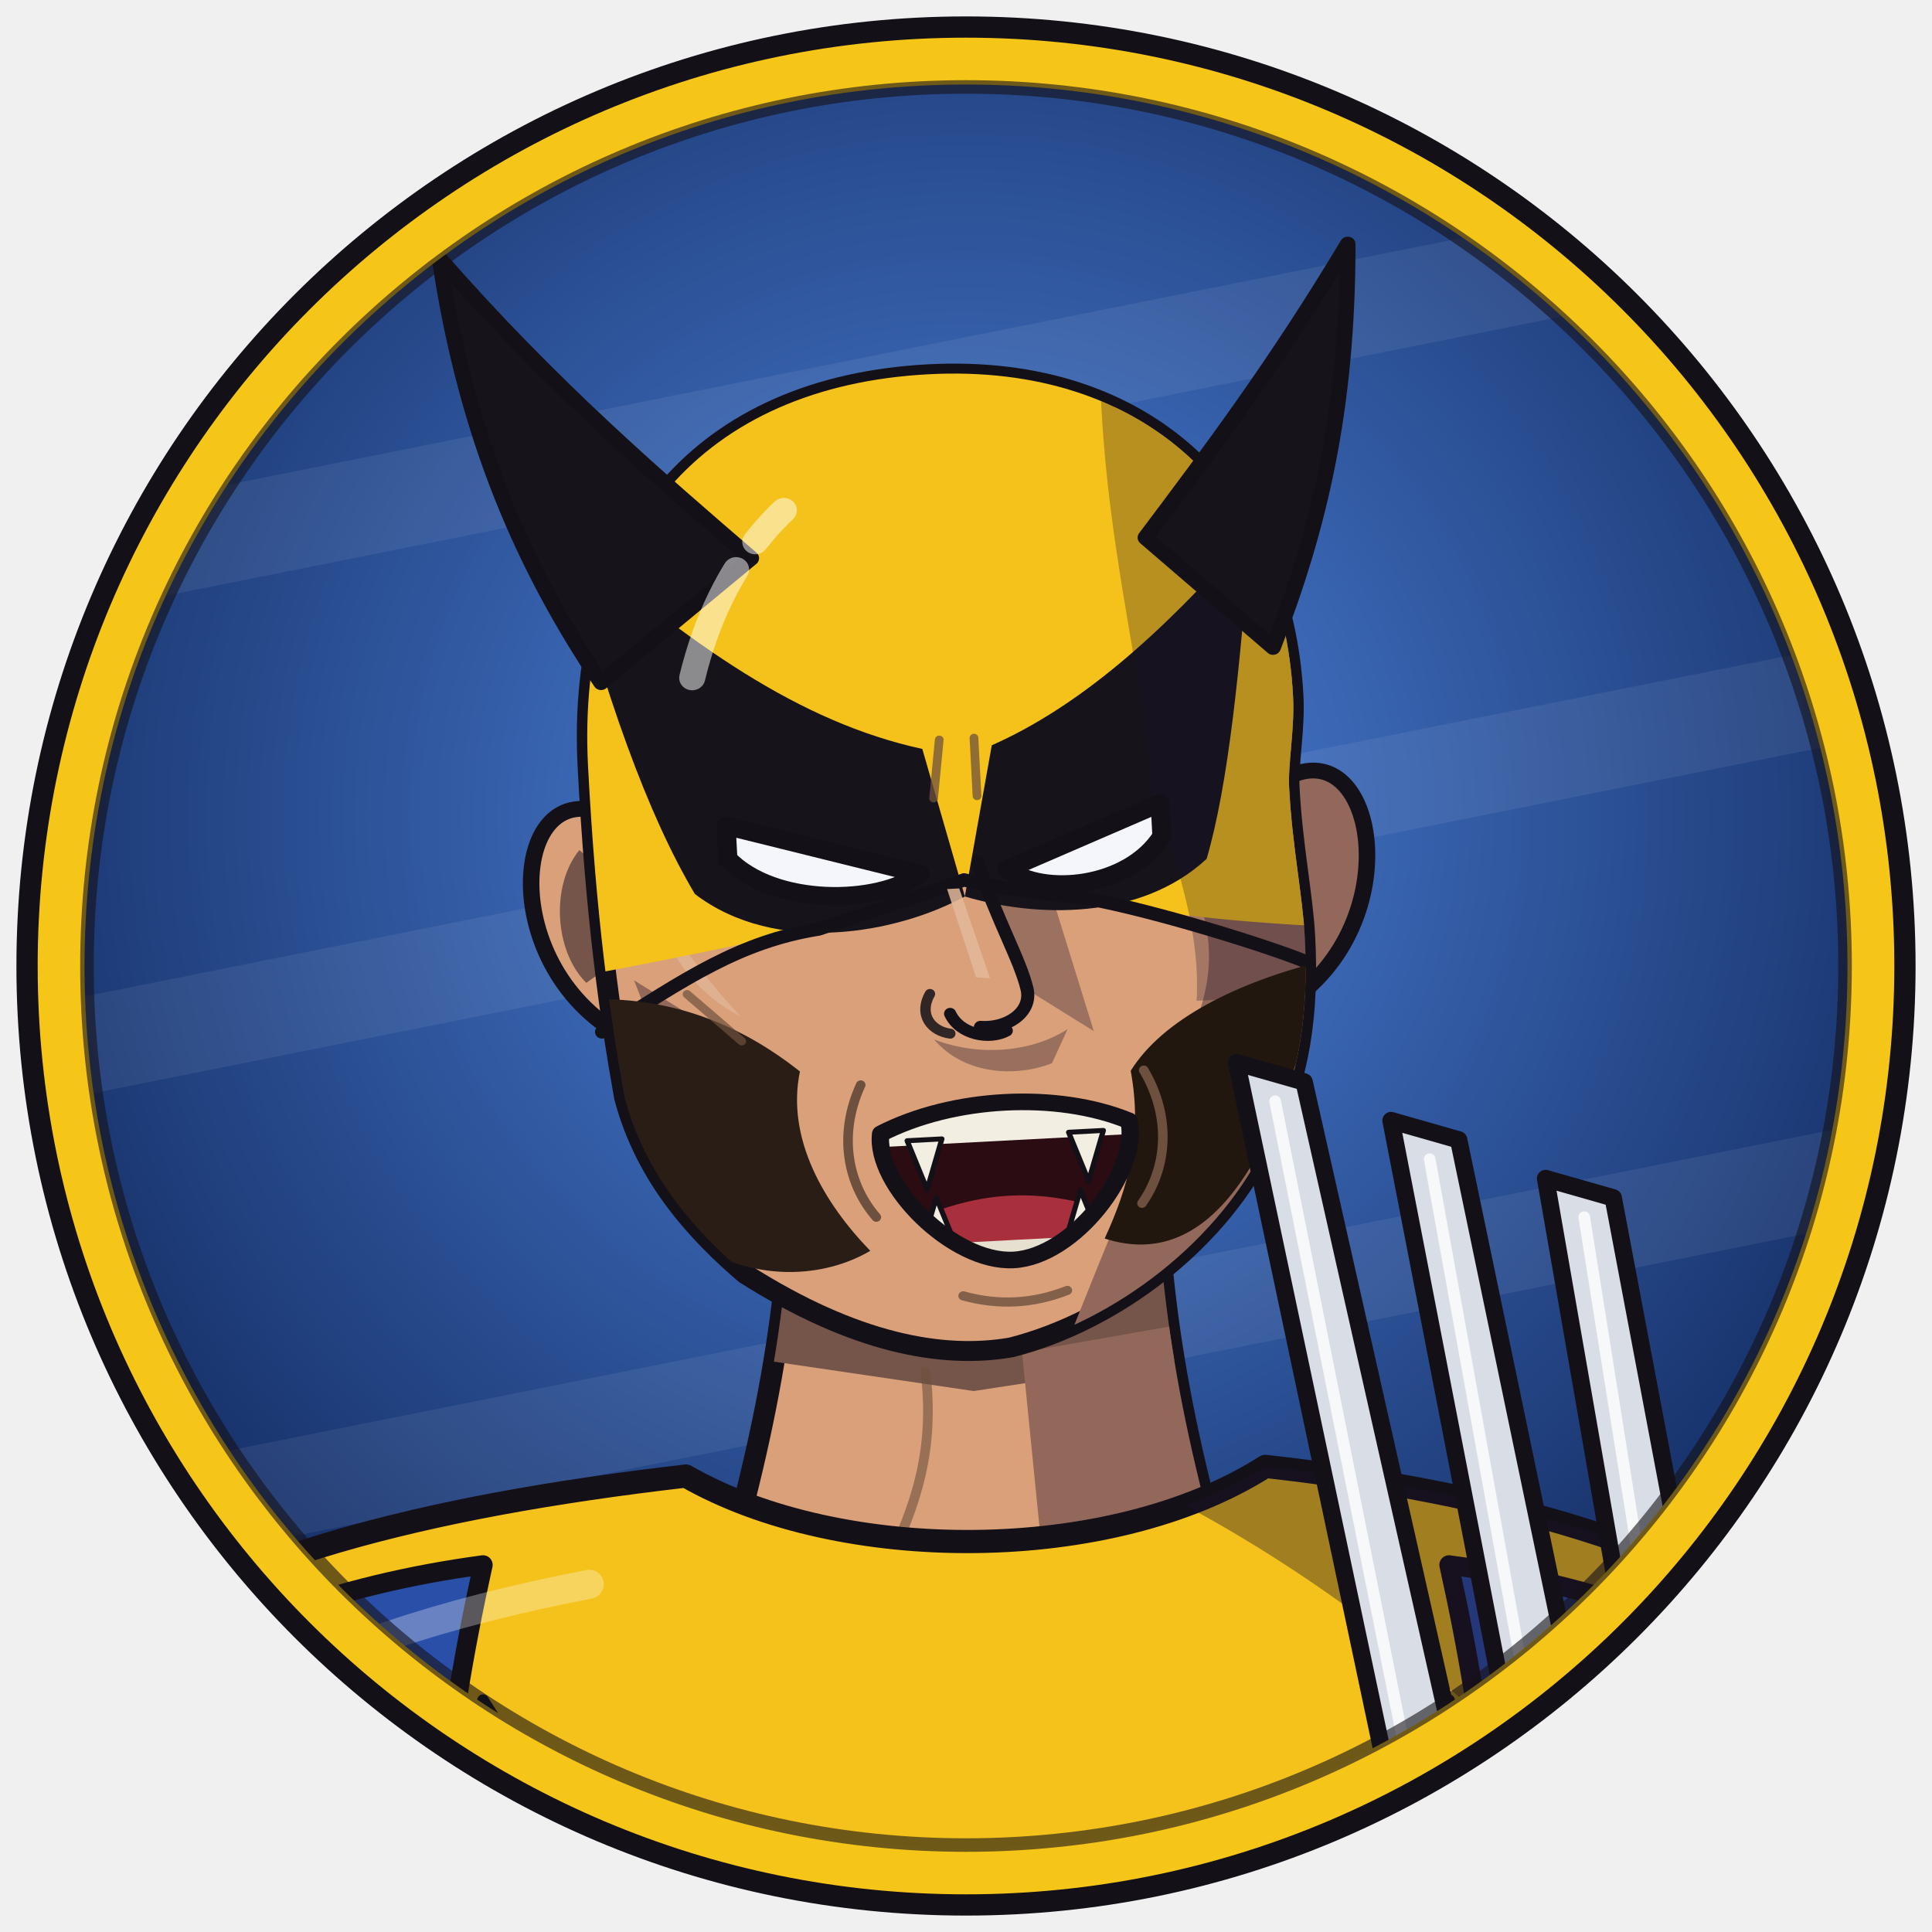
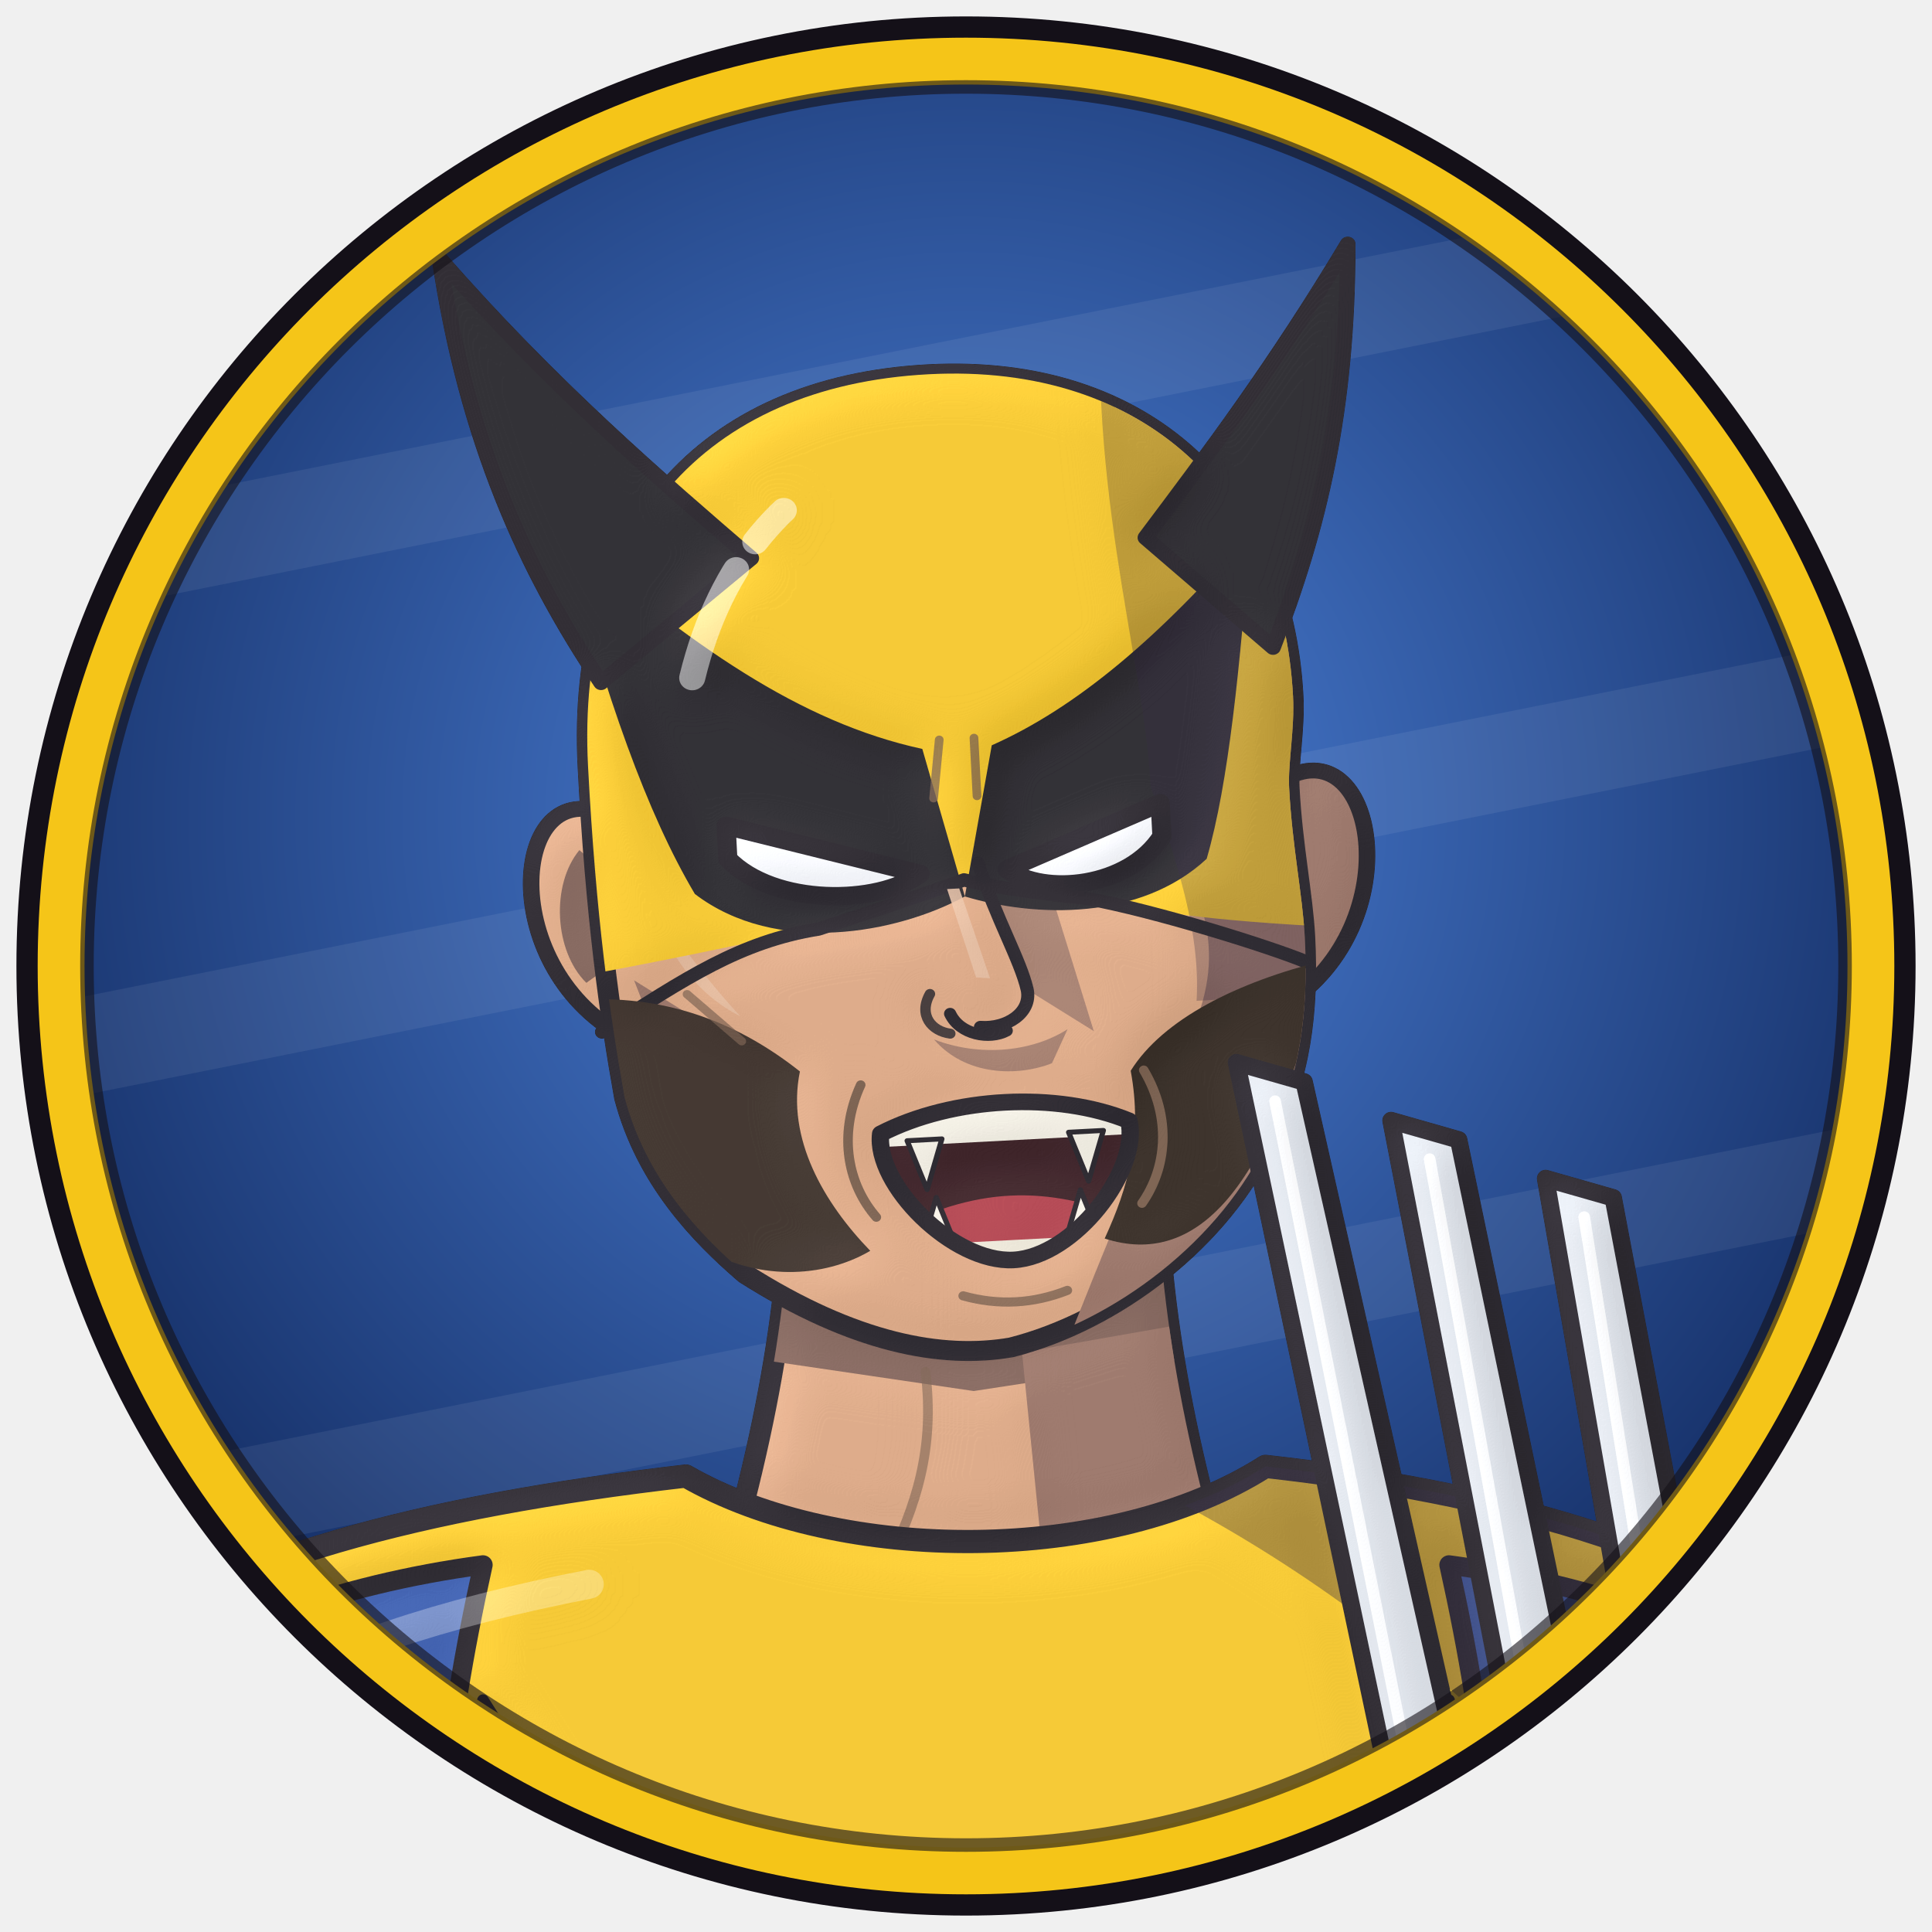
<svg xmlns="http://www.w3.org/2000/svg" viewBox="0 0 200 200" role="img" aria-label="Wolverine">
  <defs>
    <clipPath id="wolverine-0">
      <path d="M100.8,35 C125.8,35 140.7,52 140.7,76 C140.7,80 139.7,84 139.7,87 C139.7,94 140.6,100 140.6,105 C140.6,114 139.2,122 135.2,129 C129.2,141 116.4,150 104.4,152.5 C96.4,153.5 86.4,151 74.3,142 C69.3,137 63.5,130 61.5,120 C60.3,110 59.3,98 59.3,80 C59.3,52 74.8,35 100.8,35Z" />
    </clipPath>
    <clipPath id="wolverine-1">
      <path d="M0,0 L220,0 L220,112 L0,112Z" />
    </clipPath>
    <clipPath id="wolverine-2">
      <path d="M100.8,35 C125.8,35 140.7,52 140.7,76 C140.7,80 139.7,84 139.7,87 C139.7,94 140.6,100 140.6,105 C140.6,114 139.2,122 135.2,129 C129.2,141 116.4,150 104.4,152.5 C96.4,153.5 86.4,151 74.3,142 C69.3,137 63.5,130 61.5,120 C60.3,110 59.3,98 59.3,80 C59.3,52 74.8,35 100.8,35Z" />
    </clipPath>
    <clipPath id="wolverine-3">
      <path d="M100.8,35 C125.8,35 140.7,52 140.7,76 C140.7,80 139.7,84 139.7,87 C139.7,94 140.6,100 140.6,105 C140.6,114 139.2,122 135.2,129 C129.2,141 116.4,150 104.4,152.5 C96.4,153.5 86.4,151 74.3,142 C69.3,137 63.5,130 61.5,120 C60.3,110 59.3,98 59.3,80 C59.3,52 74.8,35 100.8,35Z" />
    </clipPath>
    <clipPath id="wolverine-4">
      <path d="M90.7,126 C99.2,122 111.2,122 119.3,126 C120.3,132 112.2,142 105.2,142 C98.2,142 89.7,132 90.7,126Z" />
    </clipPath>
    <clipPath id="wolverine-5">
      <path d="M-12,214 C-10,174.8 15.6,159.2 71,152.8 C87,162 115,162 131,151.8 C179.4,157.2 210,174.8 212,214Z" />
    </clipPath>
    <clipPath id="wolverine-6">
      <path d="M82.1,116 C82.1,132 80.1,146 74.1,166 L127.6,166 C121.6,146 119.6,132 119.6,116Z" />
    </clipPath>
    <clipPath id="wolverine-7">
      <path d="M100.8,35 C125.8,35 140.7,52 140.7,76 C140.7,80 139.7,84 139.7,87 C139.7,94 140.6,100 140.6,105 C140.6,114 139.2,122 135.2,129 C129.2,141 116.4,150 104.4,152.5 C96.4,153.5 86.4,151 74.3,142 C69.3,137 63.5,130 61.5,120 C60.3,110 59.3,98 59.3,80 C59.3,52 74.8,35 100.8,35Z" />
    </clipPath>
    <radialGradient id="wolverine-8" cx="0.5" cy="0.42" r="0.62">
      <stop offset="0" stop-color="#4f86e0" stop-opacity="1" />
      <stop offset="1" stop-color="#0e2457" stop-opacity="1" />
    </radialGradient>
    <clipPath id="wolverine-disc">
      <circle cx="100" cy="100" r="93" />
    </clipPath>
+     <filter id="wolverine-air" x="-10%" y="-10%" width="120%" height="120%" color-interpolation-filters="sRGB">
+       <feColorMatrix in="SourceGraphic" type="matrix" values="0 0 0 0 0  0 0 0 0 0  0 0 0 0 0  .30 .59 .11 0 0" result="lum" />
+       <feComposite in="lum" in2="SourceAlpha" operator="in" result="lumA" />
+       <feGaussianBlur in="lumA" stdDeviation="2.2" result="bump" />
+       <feDiffuseLighting in="bump" surfaceScale="2.4" diffuseConstant="1.15" lighting-color="#ffffff" result="dif">
+         <feDistantLight azimuth="225" elevation="48" />
+       </feDiffuseLighting>
+       <feSpecularLighting in="bump" surfaceScale="2.4" specularConstant="0.55" specularExponent="22" lighting-color="#ffffff" result="spc">
+         <feDistantLight azimuth="225" elevation="58" />
+       </feSpecularLighting>
+       <feComposite in="spc" in2="SourceAlpha" operator="in" result="spcA" />
+       <feComposite in="SourceGraphic" in2="dif" operator="arithmetic" k1="0.85" k2="0.15" k3="0" k4="0" result="lit" />
+       <feComposite in="lit" in2="spcA" operator="arithmetic" k1="0" k2="1" k3="0.55" k4="0" />
+     </filter>
  </defs>
  <circle cx="100" cy="100" r="96" fill="url(#wolverine-8)" />
  <g clip-path="url(#wolverine-disc)">
    <g opacity="0.07">
      <path d="M0,60 L200,20 M0,110 L200,70 M0,160 L200,120" fill="none" stroke="#fff" stroke-width="10" stroke-linecap="round" stroke-linejoin="round" />
    </g>
-     <path d="M82.1,116 C82.1,132 80.1,146 74.1,166 L127.6,166 C121.6,146 119.6,132 119.6,116Z" fill="#d9a07a" stroke="#141018" stroke-width="2.2" stroke-linejoin="round" stroke-linecap="round" />
-     <g clip-path="url(#wolverine-6)">
-       <path d="M60,110 L140,110 L140,138 L100.8,144 L60,138Z" fill="#75544a" />
-       <path d="M105.8,140 L140,134 L140,180 L109.8,180Z" fill="#91685a" />
-     </g>
-     <path d="M95.8,142 C96.8,150 94.8,156 91.8,162" fill="none" stroke="#6d503d" stroke-width="1" stroke-linecap="round" stroke-linejoin="round" opacity=".6" />
-     <path d="M-12,214 C-10,174.8 15.6,159.2 71,152.8 C87,162 115,162 131,151.8 C179.4,157.2 210,174.8 212,214Z" fill="#f4c21a" stroke="#141018" stroke-width="2.4" stroke-linejoin="round" stroke-linecap="round" />
-     <path d="M-10,214 C-8,182 20,166 50,162 C46,180 44,198 46,214Z" fill="#2a4fa8" stroke="#141018" stroke-width="2" stroke-linejoin="round" stroke-linecap="round" />
-     <g transform="matrix(-1 0 0 1 200 0)">
+     <g filter="url(#wolverine-air)">
+       <path d="M82.1,116 C82.1,132 80.1,146 74.1,166 L127.6,166 C121.6,146 119.6,132 119.6,116Z" fill="#d9a07a" stroke="#141018" stroke-width="2.2" stroke-linejoin="round" stroke-linecap="round" />
+       <g clip-path="url(#wolverine-6)">
+         <path d="M60,110 L140,110 L140,138 L100.8,144 L60,138Z" fill="#75544a" />
+         <path d="M105.8,140 L140,134 L140,180 L109.8,180Z" fill="#91685a" />
+       </g>
+       <path d="M95.8,142 C96.8,150 94.8,156 91.8,162" fill="none" stroke="#6d503d" stroke-width="1" stroke-linecap="round" stroke-linejoin="round" opacity=".6" />
+       <path d="M-12,214 C-10,174.8 15.6,159.2 71,152.8 C87,162 115,162 131,151.8 C179.4,157.2 210,174.8 212,214Z" fill="#f4c21a" stroke="#141018" stroke-width="2.4" stroke-linejoin="round" stroke-linecap="round" />
      <path d="M-10,214 C-8,182 20,166 50,162 C46,180 44,198 46,214Z" fill="#2a4fa8" stroke="#141018" stroke-width="2" stroke-linejoin="round" stroke-linecap="round" />
-     </g>
-     <path d="M50,176 L74,214 L62,214 L46,186Z" fill="#16141a" stroke="#141018" stroke-width="1.2" stroke-linejoin="round" stroke-linecap="round" />
-     <g transform="matrix(-1 0 0 1 200 0)">
+       <g transform="matrix(-1 0 0 1 200 0)">
+         <path d="M-10,214 C-8,182 20,166 50,162 C46,180 44,198 46,214Z" fill="#2a4fa8" stroke="#141018" stroke-width="2" stroke-linejoin="round" stroke-linecap="round" />
+       </g>
      <path d="M50,176 L74,214 L62,214 L46,186Z" fill="#16141a" stroke="#141018" stroke-width="1.2" stroke-linejoin="round" stroke-linecap="round" />
-     </g>
-     <g clip-path="url(#wolverine-5)">
-       <path d="M115,152 C141,164 167,186 181,214 L240,214 L240,140Z" fill="#1a0f2a" opacity=".38" />
-       <path d="M31,214 C41,200 71,194 99,202 L99,214Z" fill="#1a0f2a" opacity=".22" />
-       <path d="M4,196 C14,180 30,170 61,164" fill="none" stroke="#fff" stroke-width="3" stroke-linecap="round" stroke-linejoin="round" opacity=".3" />
-     </g>
-     <g transform="translate(0 -6) rotate(-3 100 132) translate(100 104) scale(0.9 0.86) translate(-100 -104)">
-       <g transform="translate(0.3 0)">
-         <path d="M61,86 C50,80 47,104 62,113" fill="#d9a07a" stroke="#141018" stroke-width="1.9" stroke-linejoin="round" stroke-linecap="round" />
-         <path d="M57.5,90 C54,94 54,102 57.5,106 L60.5,104 C58,100 58,95 59.5,92Z" fill="#75544a" />
+       <g transform="matrix(-1 0 0 1 200 0)">
+         <path d="M50,176 L74,214 L62,214 L46,186Z" fill="#16141a" stroke="#141018" stroke-width="1.2" stroke-linejoin="round" stroke-linecap="round" />
      </g>
-       <g transform="matrix(-1 0 0 1 200 0)">
-         <path d="M61,86 C50,80 47,104 62,113" fill="#91685a" stroke="#141018" stroke-width="1.9" stroke-linejoin="round" stroke-linecap="round" />
+       <g clip-path="url(#wolverine-5)">
+         <path d="M115,152 C141,164 167,186 181,214 L240,214 L240,140Z" fill="#1a0f2a" opacity=".38" />
+         <path d="M31,214 C41,200 71,194 99,202 L99,214Z" fill="#1a0f2a" opacity=".22" />
+         <path d="M4,196 C14,180 30,170 61,164" fill="none" stroke="#fff" stroke-width="3" stroke-linecap="round" stroke-linejoin="round" opacity=".3" />
      </g>
-       <path d="M100.8,35 C125.8,35 140.7,52 140.7,76 C140.7,80 139.7,84 139.7,87 C139.7,94 140.6,100 140.6,105 C140.6,114 139.2,122 135.2,129 C129.2,141 116.4,150 104.4,152.5 C96.4,153.5 86.4,151 74.3,142 C69.3,137 63.5,130 61.5,120 C60.3,110 59.3,98 59.3,80 C59.3,52 74.8,35 100.8,35Z" fill="#d9a07a" stroke="#141018" stroke-width="2.4" stroke-linejoin="round" stroke-linecap="round" />
-       <g clip-path="url(#wolverine-0)">
-         <path d="M123.8,28 C118.8,48 123.8,70 124.2,86 C128,98 131.8,104 127.8,114 C123.8,124 117,138 108.4,158 L220,158 L220,28Z" fill="#91685a" />
-         <path d="M71.8,89 C78.8,83 92.8,83 97.8,89 L97.8,84 C90.8,79 76.8,79 71.8,84Z" fill="#91685a" opacity=".55" />
-         <path d="M104.8,89 C111.3,83 122.3,83 127.8,89 L128.3,83 L104.3,83Z" fill="#91685a" opacity=".55" />
-         <path d="M63.3,106 L74.3,114 L79.3,130 L69.3,125Z" fill="#91685a" />
-         <path d="M103.2,134.5 C106.8,136.5 111.8,136.5 115.1,134 L113.8,138.6 C109.8,139.6 105.8,139.6 102.8,138.6Z" fill="#91685a" opacity=".8" />
-         <path d="M103.5,94 C105.3,101 107.8,106 108.4,109.6 L115.8,115 L111.2,96Z" fill="#91685a" opacity=".85" />
-         <path d="M97.4,115 C102.8,117.5 108.8,117 112.8,114.6 L110.8,118.6 C106.8,120 100.8,119.6 97.4,115Z" fill="#8a6356" opacity=".8" />
-         <path d="M79.8,54 C87.8,46 97.8,44 107.8,45 C97.8,48 89.8,52 83.8,60Z" fill="#e1b597" opacity=".8" />
-         <path d="M65.3,96 C67.3,103 70.3,108 75.3,111 C71.3,106 68.3,101 65.3,96Z" fill="#e1b597" opacity=".8" />
-       </g>
-       <g clip-path="url(#wolverine-2)">
-         <path d="M0,0 L220,0 L220,108 C136.6,106 123.8,101 115.8,99 C109.8,98 104.8,97 101.8,96 C98.8,97 91.8,99 84.8,101 C75.8,102 65.3,105 0,112Z" fill="#f4c21a" />
-         <path d="M101.8,98 C93.8,102 79.8,104 70.8,96 C65.8,86 61.8,72 57.8,52 C71.8,66 83.8,76 97.8,80 Z M101.8,98 C109.8,101 121.8,102 129.8,95 C132.8,86 134.8,72 136.8,56 C125.8,68 115.8,76 105.8,80 Z" fill="#16141a" />
-         <g clip-path="url(#wolverine-1)">
-           <path d="M121.8,20 C117.8,48 123.8,70 123.8,86 C127.8,100 129.8,110 125.8,120 C119.8,134 112.4,146 110.4,170 L240,170 L240,0Z" fill="#1a0f2a" opacity="0.28" />
+       <g transform="translate(0 -6) rotate(-3 100 132) translate(100 104) scale(0.9 0.86) translate(-100 -104)">
+         <g transform="translate(0.3 0)">
+           <path d="M61,86 C50,80 47,104 62,113" fill="#d9a07a" stroke="#141018" stroke-width="1.9" stroke-linejoin="round" stroke-linecap="round" />
+           <path d="M57.5,90 C54,94 54,102 57.5,106 L60.5,104 C58,100 58,95 59.5,92Z" fill="#75544a" />
+         </g>
+         <g transform="matrix(-1 0 0 1 200 0)">
+           <path d="M61,86 C50,80 47,104 62,113" fill="#91685a" stroke="#141018" stroke-width="1.9" stroke-linejoin="round" stroke-linecap="round" />
+         </g>
+         <path d="M100.8,35 C125.8,35 140.7,52 140.7,76 C140.7,80 139.7,84 139.7,87 C139.7,94 140.6,100 140.6,105 C140.6,114 139.2,122 135.2,129 C129.2,141 116.4,150 104.4,152.5 C96.4,153.5 86.4,151 74.3,142 C69.3,137 63.5,130 61.5,120 C60.3,110 59.3,98 59.3,80 C59.3,52 74.8,35 100.8,35Z" fill="#d9a07a" stroke="#141018" stroke-width="2.4" stroke-linejoin="round" stroke-linecap="round" />
+         <g clip-path="url(#wolverine-0)">
+           <path d="M123.8,28 C118.8,48 123.8,70 124.2,86 C128,98 131.8,104 127.8,114 C123.8,124 117,138 108.4,158 L220,158 L220,28Z" fill="#91685a" />
+           <path d="M71.8,89 C78.8,83 92.8,83 97.8,89 L97.8,84 C90.8,79 76.8,79 71.8,84Z" fill="#91685a" opacity=".55" />
+           <path d="M104.8,89 C111.3,83 122.3,83 127.8,89 L128.3,83 L104.3,83Z" fill="#91685a" opacity=".55" />
+           <path d="M63.3,106 L74.3,114 L79.3,130 L69.3,125Z" fill="#91685a" />
+           <path d="M103.2,134.5 C106.8,136.5 111.8,136.5 115.1,134 L113.8,138.6 C109.8,139.6 105.8,139.6 102.8,138.6Z" fill="#91685a" opacity=".8" />
+           <path d="M103.5,94 C105.3,101 107.8,106 108.4,109.6 L115.8,115 L111.2,96Z" fill="#91685a" opacity=".85" />
+           <path d="M97.4,115 C102.8,117.5 108.8,117 112.8,114.6 L110.8,118.6 C106.8,120 100.8,119.6 97.4,115Z" fill="#8a6356" opacity=".8" />
+           <path d="M79.8,54 C87.8,46 97.8,44 107.8,45 C97.8,48 89.8,52 83.8,60Z" fill="#e1b597" opacity=".8" />
+           <path d="M65.3,96 C67.3,103 70.3,108 75.3,111 C71.3,106 68.3,101 65.3,96Z" fill="#e1b597" opacity=".8" />
+         </g>
+         <g clip-path="url(#wolverine-2)">
+           <path d="M0,0 L220,0 L220,108 C136.6,106 123.8,101 115.8,99 C109.8,98 104.8,97 101.8,96 C98.8,97 91.8,99 84.8,101 C75.8,102 65.3,105 0,112Z" fill="#f4c21a" />
+           <path d="M101.8,98 C93.8,102 79.8,104 70.8,96 C65.8,86 61.8,72 57.8,52 C71.8,66 83.8,76 97.8,80 Z M101.8,98 C109.8,101 121.8,102 129.8,95 C132.8,86 134.8,72 136.8,56 C125.8,68 115.8,76 105.8,80 Z" fill="#16141a" />
+           <g clip-path="url(#wolverine-1)">
+             <path d="M121.8,20 C117.8,48 123.8,70 123.8,86 C127.8,100 129.8,110 125.8,120 C119.8,134 112.4,146 110.4,170 L240,170 L240,0Z" fill="#1a0f2a" opacity="0.28" />
+           </g>
+         </g>
+         <path d="M59.3,112 C69.3,106 75.8,102 84.8,101 C91.8,99 98.8,97 101.8,96 C104.8,97 109.8,98 115.8,99 C123.8,101 136.6,106 140.6,108" fill="none" stroke="#141018" stroke-width="1.6" stroke-linecap="round" stroke-linejoin="round" />
+         <g clip-path="url(#wolverine-3)">
+           <path d="M57.3,108 C67.3,108 75.3,112 81.8,118 C79.8,126 83.8,134 88.8,140 C77.8,146 57.5,140 57.3,108Z" fill="#2a1d16" />
+           <path d="M142.6,108 C132.6,110 123.8,114 119.8,120 C120.8,128 118.8,134 115.8,140 C125.8,144 135.2,136 142.6,108Z" fill="#22170f" />
+         </g>
+         <path d="M101.2,97 L104.2,108 L102.6,107.8 L99.8,97Z" fill="#e3b89b" opacity=".85" />
+         <path d="M103.5,94 C105.3,101 107.8,106 108.4,109.6 C108.8,112.4 105.8,114.2 102.8,113.8" fill="none" stroke="#141018" stroke-width="1.5" stroke-linecap="round" stroke-linejoin="round" />
+         <path d="M99.4,112 C100.4,114.6 103.8,115.4 105.8,114.4" fill="none" stroke="#141018" stroke-width="1.4" stroke-linecap="round" stroke-linejoin="round" />
+         <path d="M97.2,109.5 C95.7,112 97.2,114 99.3,114.4" fill="none" stroke="#141018" stroke-width="1.2" stroke-linecap="round" stroke-linejoin="round" opacity=".85" />
+         <path d="M90.7,126 C99.2,122 111.2,122 119.3,126 C120.3,132 112.2,142 105.2,142 C98.2,142 89.7,132 90.7,126Z" fill="#2a0c12" stroke="#141018" stroke-width="1.8" stroke-linejoin="round" stroke-linecap="round" />
+         <g clip-path="url(#wolverine-4)">
+           <path d="M90.7,138 C101.2,133 109.2,133 119.3,138 L119.3,146 L90.7,146Z" fill="#a8303c" />
+           <path d="M90.7,122 L119.3,122 L119.3,127.6 L90.7,127.6Z" fill="#f2eee2" />
+           <path d="M93.7,127 L95.7,133 L97.7,127Z M116.3,127 L114.3,133 L112.3,127Z" fill="#f2eee2" stroke="#141018" stroke-width="0.6" stroke-linejoin="round" stroke-linecap="round" />
+           <path d="M92.7,139.6 L117.3,139.6 L117.3,145 L92.7,145Z" fill="#e6e0d0" />
+           <path d="M94.7,140 L96.7,134 L98.7,140Z M115.3,140 L113.3,134 L111.3,140Z" fill="#f2eee2" stroke="#141018" stroke-width="0.6" stroke-linejoin="round" stroke-linecap="round" />
+         </g>
+         <path d="M90.7,126 C99.2,122 111.2,122 119.3,126 C120.3,132 112.2,142 105.2,142 C98.2,142 89.7,132 90.7,126Z" fill="none" stroke="#141018" stroke-width="2" stroke-linecap="round" stroke-linejoin="round" />
+         <path d="M121.3,120 C124.3,126 123.3,132 120.3,136" fill="none" stroke="#6d503d" stroke-width="1.1" stroke-linecap="round" stroke-linejoin="round" />
+         <path d="M88.7,120 C85.7,126 86.7,132 89.7,136" fill="none" stroke="#6d503d" stroke-width="1.1" stroke-linecap="round" stroke-linejoin="round" />
+         <path d="M99.2,146 C103.2,147.4 107.2,147.4 111.2,146" fill="none" stroke="#6d503d" stroke-width="1.1" stroke-linecap="round" stroke-linejoin="round" opacity=".8" />
+         <path d="M69.3,108 L75.3,114" fill="none" stroke="#6d503d" stroke-width="1" stroke-linecap="round" stroke-linejoin="round" opacity=".7" />
+         <path d="M98.8,86 L99.8,79 M103.8,86 L103.8,79" fill="none" stroke="#6d503d" stroke-width="1" stroke-linecap="round" stroke-linejoin="round" opacity=".75" />
+         <path d="M61.3,70 C53.3,56 47.3,40 45.3,18 C57.3,34 69.3,46 79.3,56Z" fill="#16141a" stroke="#141018" stroke-width="1.8" stroke-linejoin="round" stroke-linecap="round" />
+         <path d="M138.7,70 C144.7,56 148.7,42 149.7,22 C140.7,36 132.7,46 124.7,56Z" fill="#16141a" stroke="#141018" stroke-width="1.8" stroke-linejoin="round" stroke-linecap="round" />
+         <path d="M74.8,88 L96.8,95 C91.8,98.5 79.8,98 74.8,92Z" fill="#f4f6fb" stroke="#141018" stroke-width="2.2" stroke-linejoin="round" stroke-linecap="round" />
+         <path d="M124.8,88 L106.8,95 C110.9,98.5 120.7,98 124.8,92Z" fill="#f4f6fb" stroke="#141018" stroke-width="2.2" stroke-linejoin="round" stroke-linecap="round" />
+         <g clip-path="url(#wolverine-7)">
+           <path d="M71.8,70 C75.8,56 83.8,48 93.8,44" fill="none" stroke="#fff" stroke-width="3" stroke-linecap="round" stroke-linejoin="round" opacity="0.5" stroke-dasharray="14 4 5 60" />
        </g>
      </g>
-       <path d="M59.3,112 C69.3,106 75.8,102 84.8,101 C91.8,99 98.8,97 101.8,96 C104.8,97 109.8,98 115.8,99 C123.8,101 136.6,106 140.6,108" fill="none" stroke="#141018" stroke-width="1.6" stroke-linecap="round" stroke-linejoin="round" />
-       <g clip-path="url(#wolverine-3)">
-         <path d="M57.3,108 C67.3,108 75.3,112 81.8,118 C79.8,126 83.8,134 88.8,140 C77.8,146 57.5,140 57.3,108Z" fill="#2a1d16" />
-         <path d="M142.6,108 C132.6,110 123.8,114 119.8,120 C120.8,128 118.8,134 115.8,140 C125.8,144 135.2,136 142.6,108Z" fill="#22170f" />
-       </g>
-       <path d="M101.2,97 L104.2,108 L102.6,107.8 L99.8,97Z" fill="#e3b89b" opacity=".85" />
-       <path d="M103.5,94 C105.3,101 107.8,106 108.4,109.6 C108.8,112.4 105.8,114.2 102.8,113.8" fill="none" stroke="#141018" stroke-width="1.5" stroke-linecap="round" stroke-linejoin="round" />
-       <path d="M99.4,112 C100.4,114.6 103.8,115.4 105.8,114.4" fill="none" stroke="#141018" stroke-width="1.4" stroke-linecap="round" stroke-linejoin="round" />
-       <path d="M97.2,109.5 C95.7,112 97.2,114 99.3,114.4" fill="none" stroke="#141018" stroke-width="1.2" stroke-linecap="round" stroke-linejoin="round" opacity=".85" />
-       <path d="M90.7,126 C99.2,122 111.2,122 119.3,126 C120.3,132 112.2,142 105.2,142 C98.2,142 89.7,132 90.7,126Z" fill="#2a0c12" stroke="#141018" stroke-width="1.8" stroke-linejoin="round" stroke-linecap="round" />
-       <g clip-path="url(#wolverine-4)">
-         <path d="M90.7,138 C101.2,133 109.2,133 119.3,138 L119.3,146 L90.7,146Z" fill="#a8303c" />
-         <path d="M90.7,122 L119.3,122 L119.3,127.6 L90.7,127.6Z" fill="#f2eee2" />
-         <path d="M93.7,127 L95.7,133 L97.7,127Z M116.3,127 L114.3,133 L112.3,127Z" fill="#f2eee2" stroke="#141018" stroke-width="0.6" stroke-linejoin="round" stroke-linecap="round" />
-         <path d="M92.7,139.6 L117.3,139.6 L117.3,145 L92.7,145Z" fill="#e6e0d0" />
-         <path d="M94.7,140 L96.7,134 L98.7,140Z M115.3,140 L113.3,134 L111.3,140Z" fill="#f2eee2" stroke="#141018" stroke-width="0.6" stroke-linejoin="round" stroke-linecap="round" />
-       </g>
-       <path d="M90.7,126 C99.2,122 111.2,122 119.3,126 C120.3,132 112.2,142 105.2,142 C98.2,142 89.7,132 90.7,126Z" fill="none" stroke="#141018" stroke-width="2" stroke-linecap="round" stroke-linejoin="round" />
-       <path d="M121.3,120 C124.3,126 123.3,132 120.3,136" fill="none" stroke="#6d503d" stroke-width="1.1" stroke-linecap="round" stroke-linejoin="round" />
-       <path d="M88.7,120 C85.7,126 86.7,132 89.7,136" fill="none" stroke="#6d503d" stroke-width="1.1" stroke-linecap="round" stroke-linejoin="round" />
-       <path d="M99.2,146 C103.2,147.4 107.2,147.4 111.2,146" fill="none" stroke="#6d503d" stroke-width="1.1" stroke-linecap="round" stroke-linejoin="round" opacity=".8" />
-       <path d="M69.3,108 L75.3,114" fill="none" stroke="#6d503d" stroke-width="1" stroke-linecap="round" stroke-linejoin="round" opacity=".7" />
-       <path d="M98.8,86 L99.8,79 M103.8,86 L103.8,79" fill="none" stroke="#6d503d" stroke-width="1" stroke-linecap="round" stroke-linejoin="round" opacity=".75" />
-       <path d="M61.3,70 C53.3,56 47.3,40 45.3,18 C57.3,34 69.3,46 79.3,56Z" fill="#16141a" stroke="#141018" stroke-width="1.8" stroke-linejoin="round" stroke-linecap="round" />
-       <path d="M138.7,70 C144.7,56 148.7,42 149.7,22 C140.7,36 132.7,46 124.7,56Z" fill="#16141a" stroke="#141018" stroke-width="1.8" stroke-linejoin="round" stroke-linecap="round" />
-       <path d="M74.8,88 L96.8,95 C91.8,98.5 79.8,98 74.8,92Z" fill="#f4f6fb" stroke="#141018" stroke-width="2.2" stroke-linejoin="round" stroke-linecap="round" />
-       <path d="M124.8,88 L106.8,95 C110.9,98.5 120.7,98 124.8,92Z" fill="#f4f6fb" stroke="#141018" stroke-width="2.2" stroke-linejoin="round" stroke-linecap="round" />
-       <g clip-path="url(#wolverine-7)">
-         <path d="M71.8,70 C75.8,56 83.8,48 93.8,44" fill="none" stroke="#fff" stroke-width="3" stroke-linecap="round" stroke-linejoin="round" opacity="0.5" stroke-dasharray="14 4 5 60" />
-       </g>
+       <path d="M150,214 L128,110 L135,112 L158,214Z" fill="#d9dee6" stroke="#141018" stroke-width="1.8" stroke-linejoin="round" stroke-linecap="round" />
+       <path d="M152,214 L132,114" fill="none" stroke="#fff" stroke-width="1.2" stroke-linecap="round" stroke-linejoin="round" opacity=".8" />
+       <path d="M163,214 L144,116 L151,118 L171,214Z" fill="#d9dee6" stroke="#141018" stroke-width="1.8" stroke-linejoin="round" stroke-linecap="round" />
+       <path d="M165,214 L148,120" fill="none" stroke="#fff" stroke-width="1.2" stroke-linecap="round" stroke-linejoin="round" opacity=".8" />
+       <path d="M176,214 L160,122 L167,124 L184,214Z" fill="#d9dee6" stroke="#141018" stroke-width="1.8" stroke-linejoin="round" stroke-linecap="round" />
+       <path d="M178,214 L164,126" fill="none" stroke="#fff" stroke-width="1.2" stroke-linecap="round" stroke-linejoin="round" opacity=".8" />
    </g>
-     <path d="M150,214 L128,110 L135,112 L158,214Z" fill="#d9dee6" stroke="#141018" stroke-width="1.8" stroke-linejoin="round" stroke-linecap="round" />
-     <path d="M152,214 L132,114" fill="none" stroke="#fff" stroke-width="1.2" stroke-linecap="round" stroke-linejoin="round" opacity=".8" />
-     <path d="M163,214 L144,116 L151,118 L171,214Z" fill="#d9dee6" stroke="#141018" stroke-width="1.8" stroke-linejoin="round" stroke-linecap="round" />
-     <path d="M165,214 L148,120" fill="none" stroke="#fff" stroke-width="1.2" stroke-linecap="round" stroke-linejoin="round" opacity=".8" />
-     <path d="M176,214 L160,122 L167,124 L184,214Z" fill="#d9dee6" stroke="#141018" stroke-width="1.8" stroke-linejoin="round" stroke-linecap="round" />
-     <path d="M178,214 L164,126" fill="none" stroke="#fff" stroke-width="1.2" stroke-linecap="round" stroke-linejoin="round" opacity=".8" />
  </g>
  <circle cx="100" cy="100" r="94" fill="none" stroke="#f5c518" stroke-width="5.5" />
  <circle cx="100" cy="100" r="97.2" fill="none" stroke="#141018" stroke-width="2.2" />
  <circle cx="100" cy="100" r="91" fill="none" stroke="#141018" stroke-width="1.4" opacity=".6" />
</svg>
